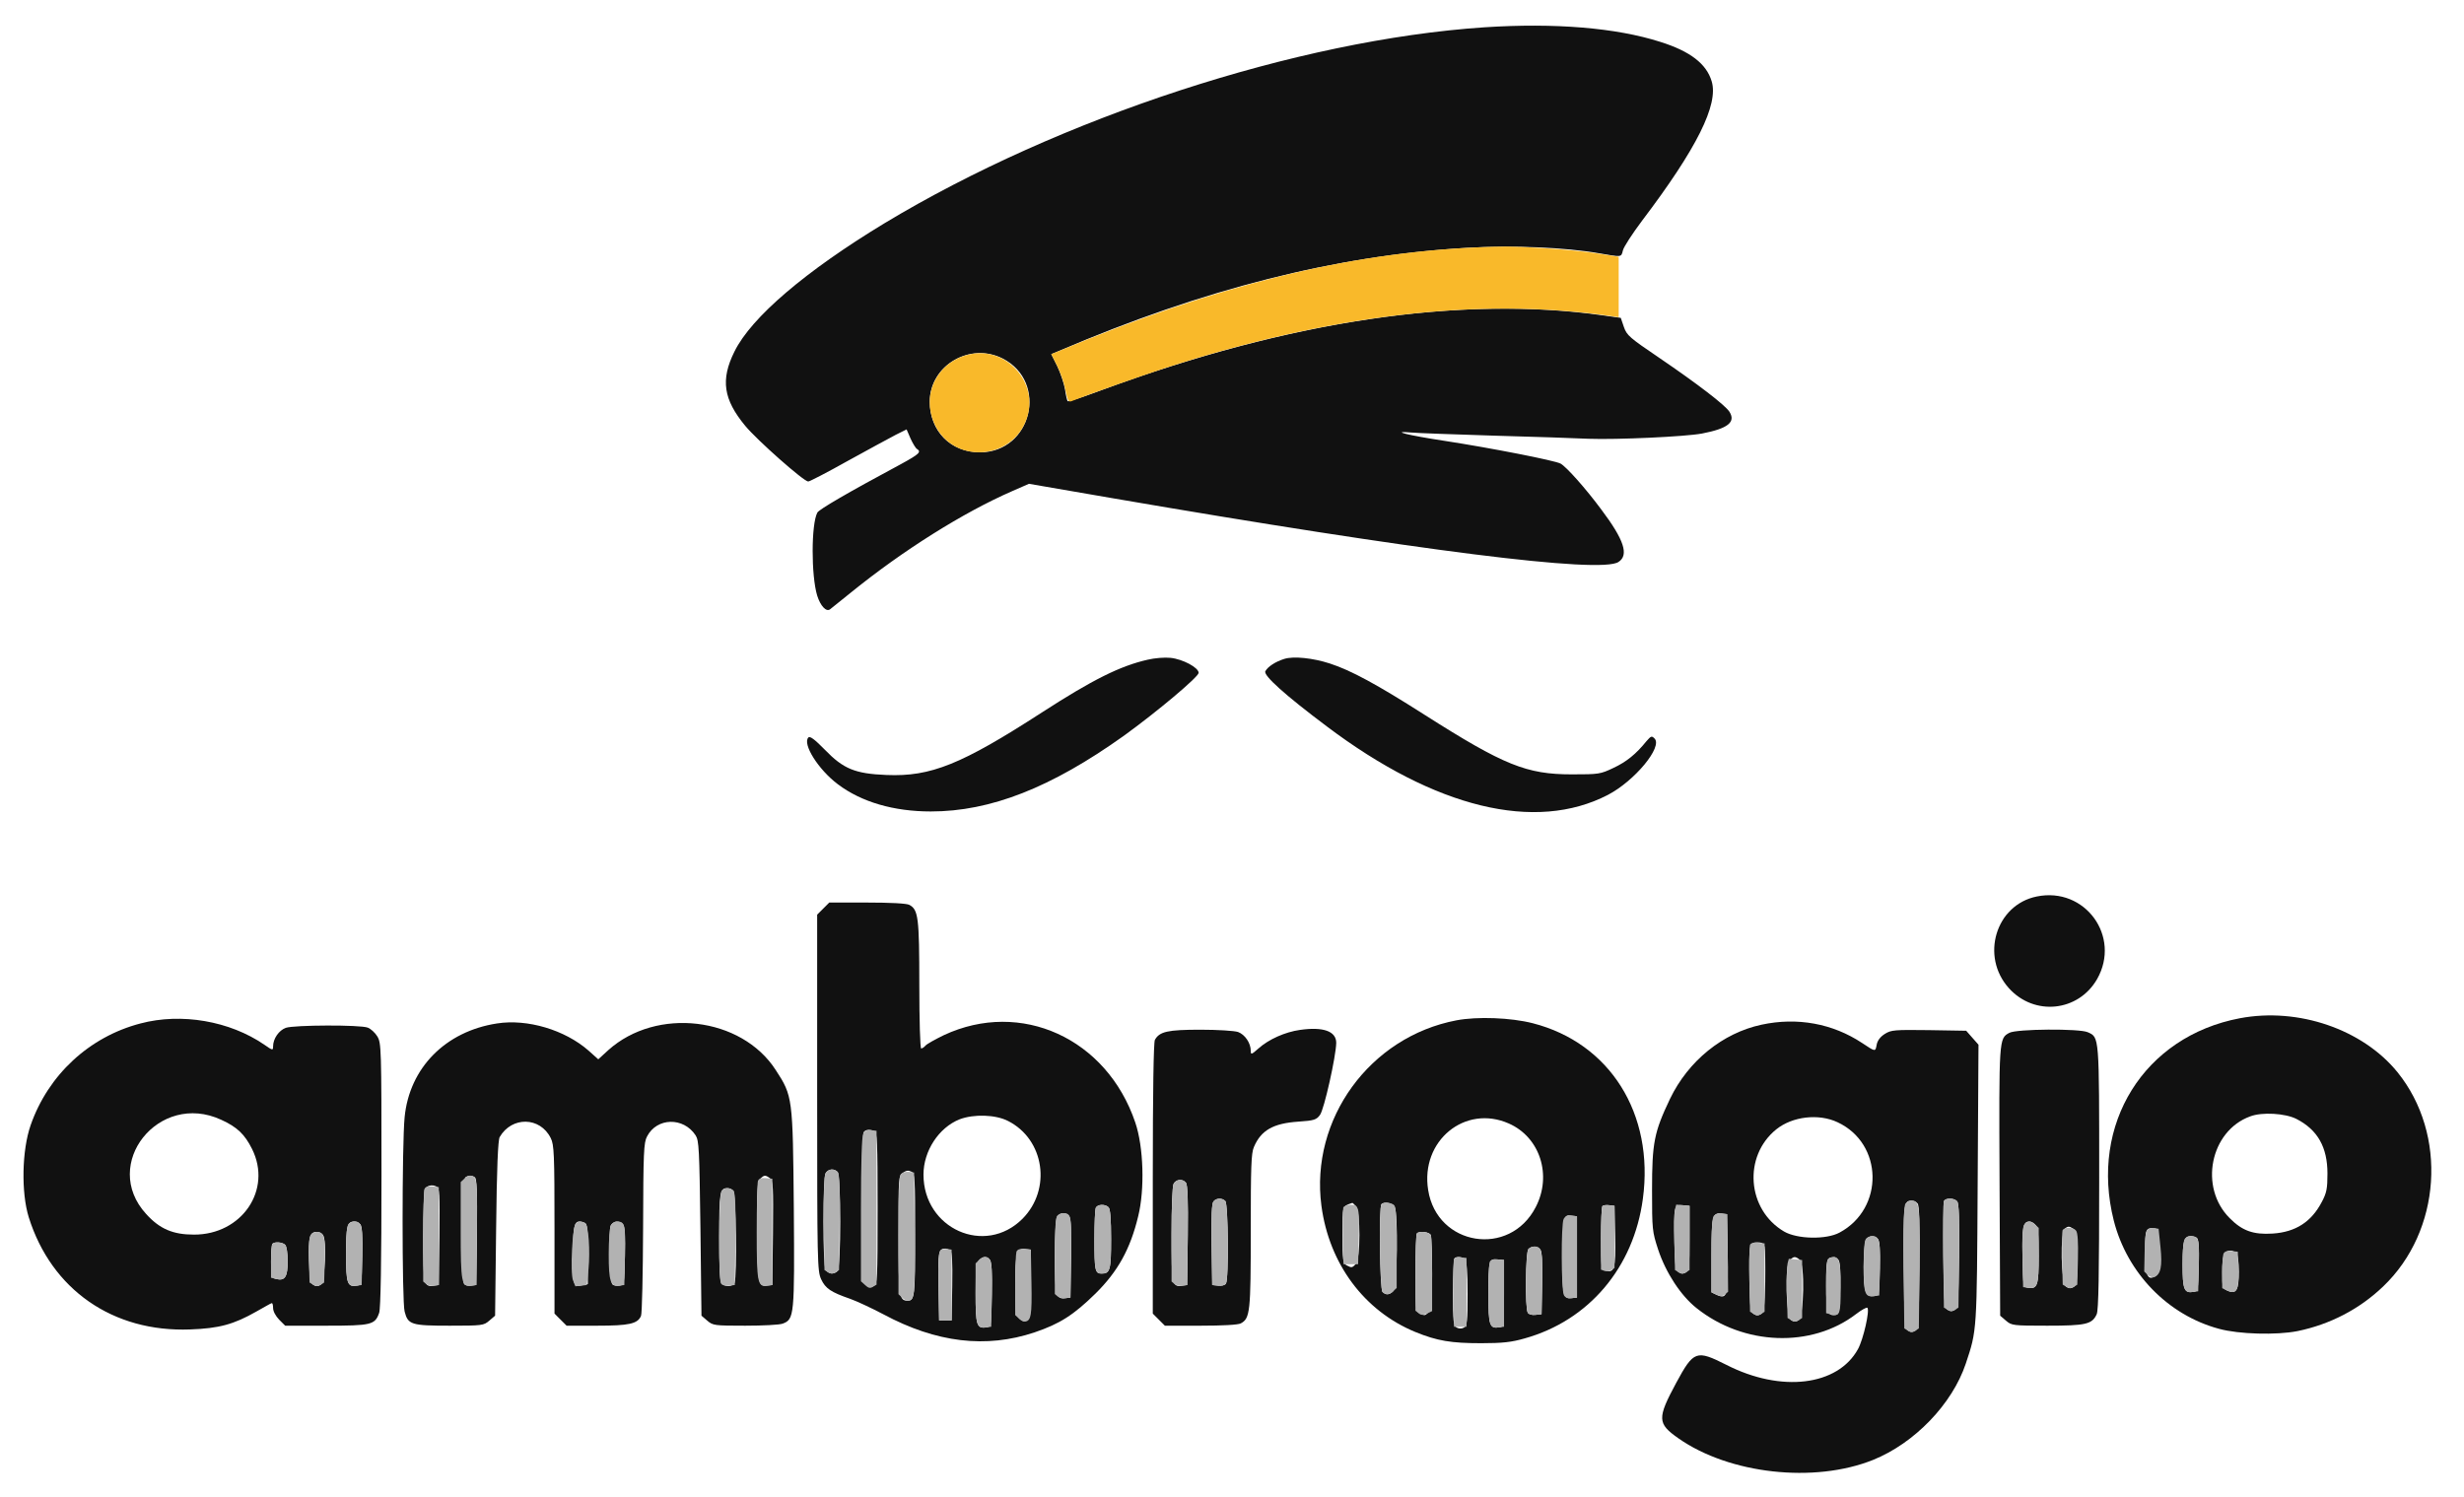
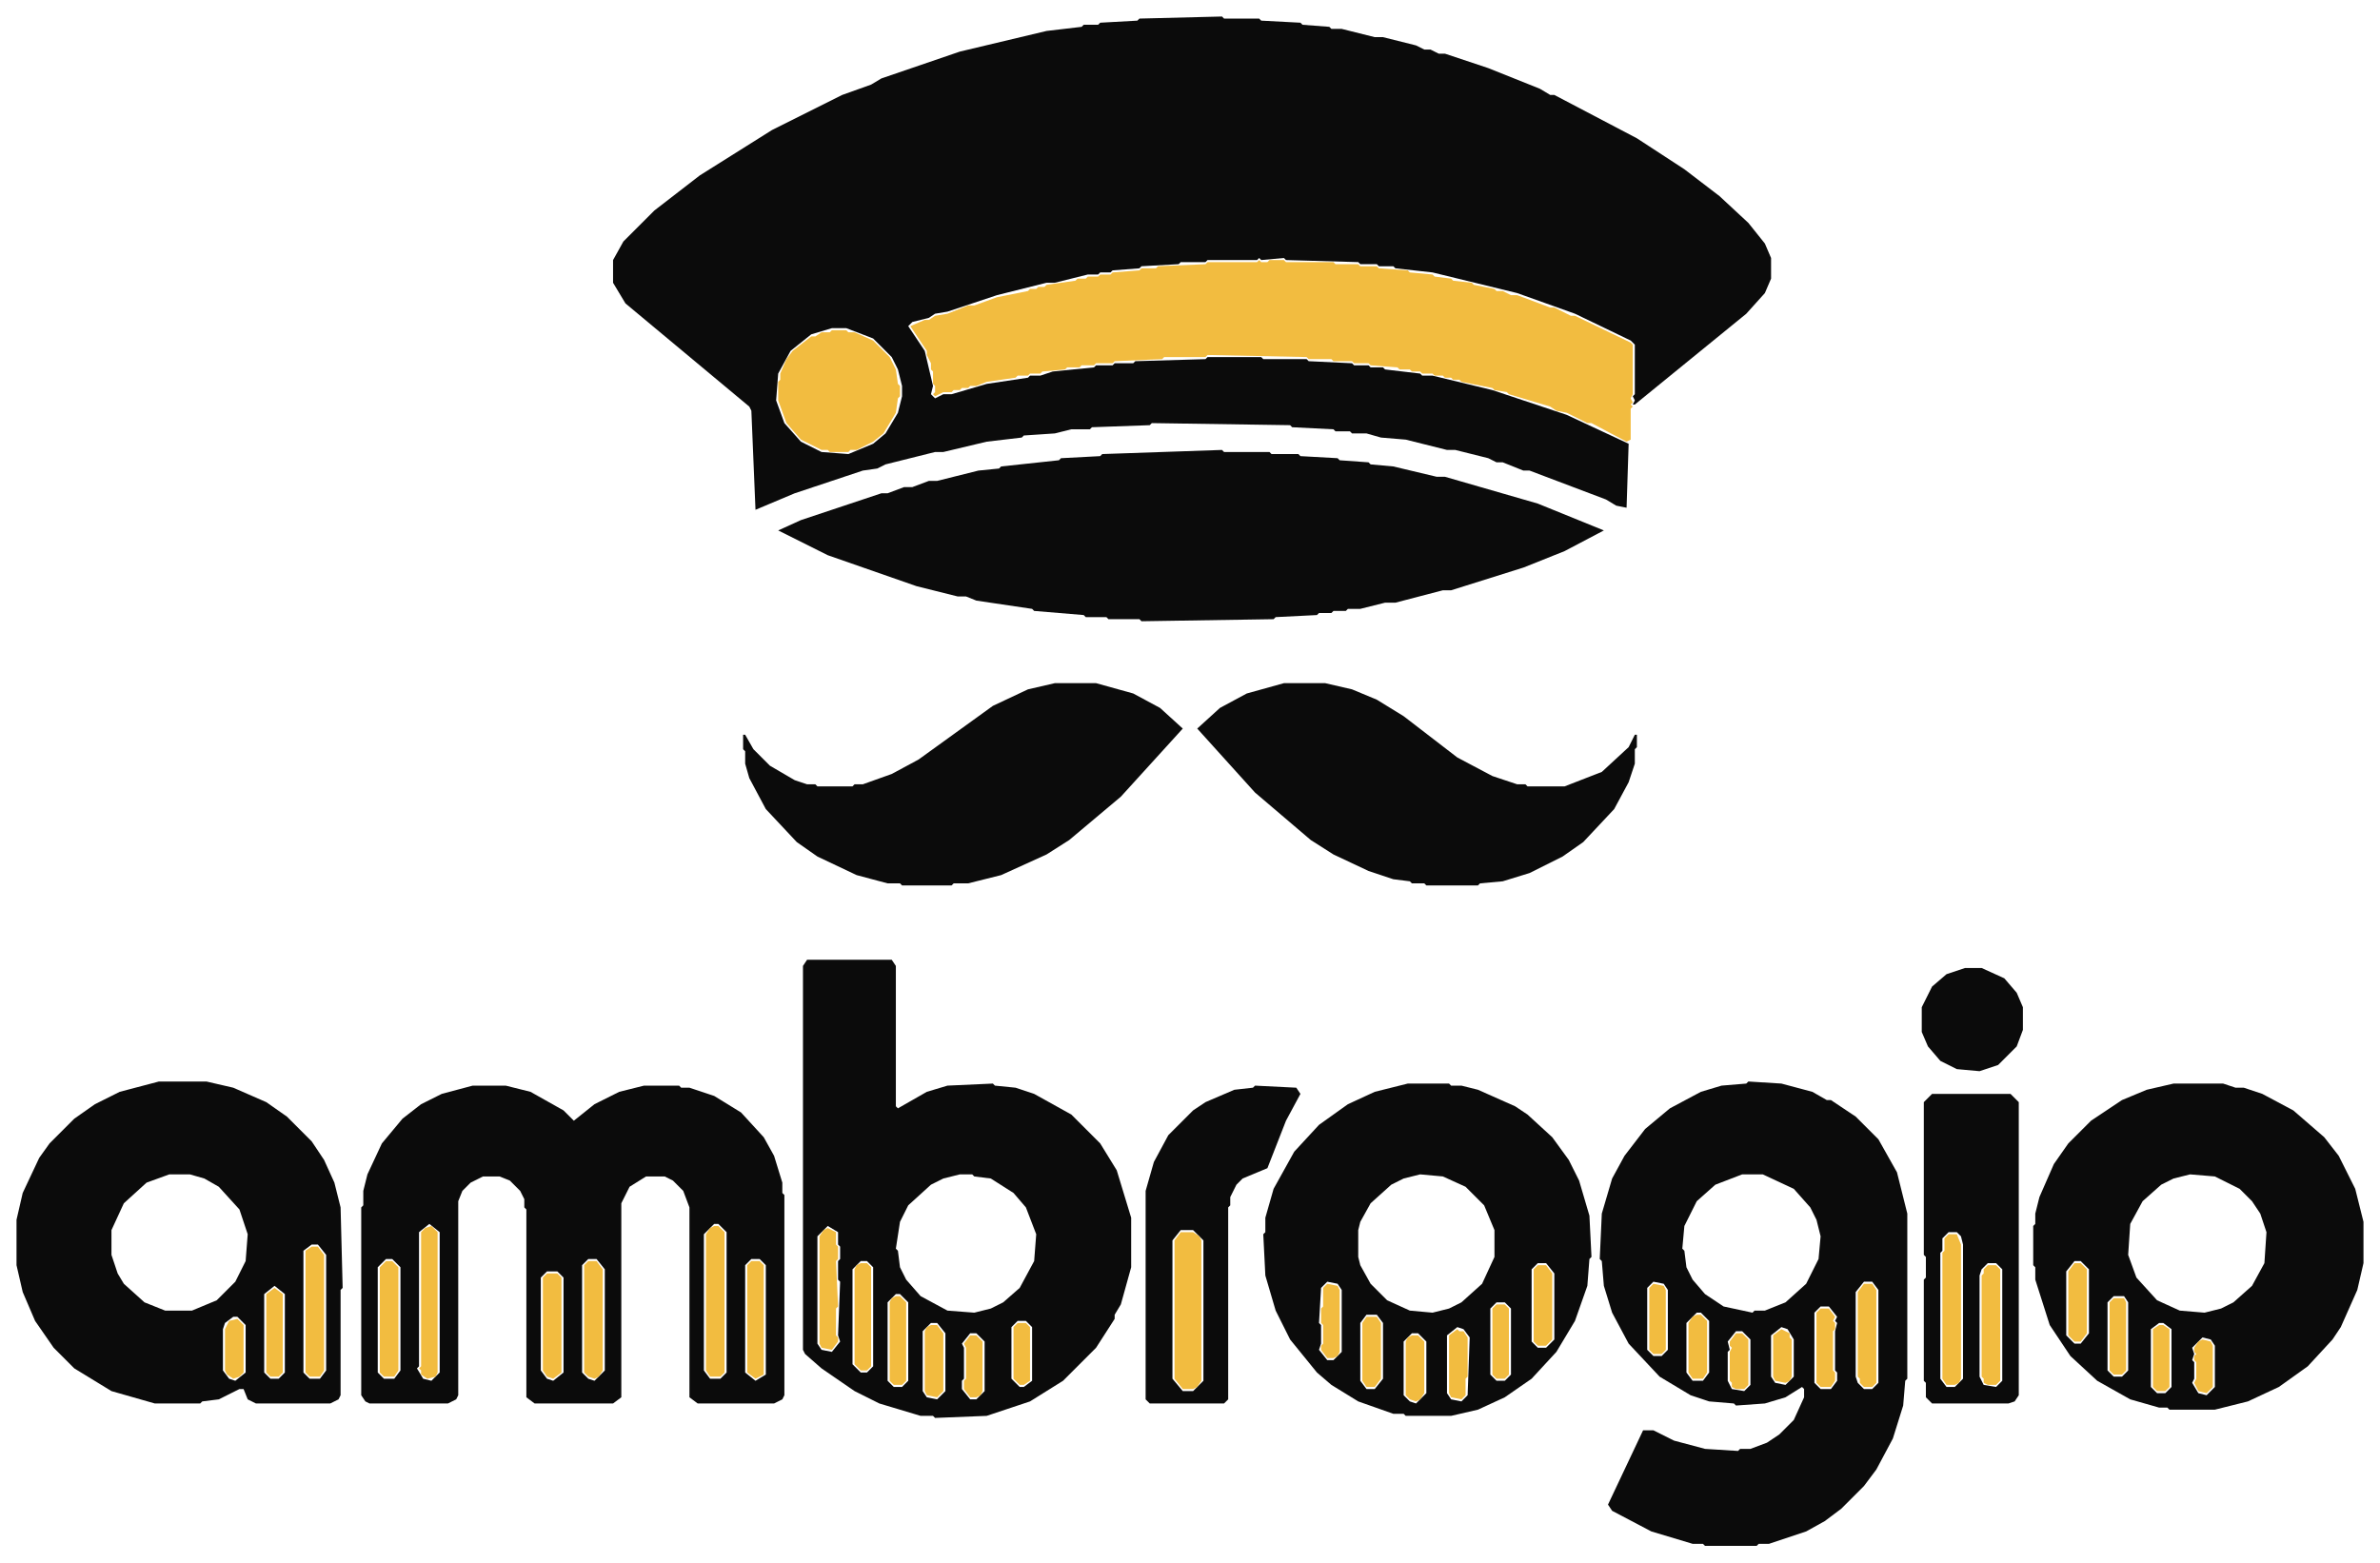
- <svg xmlns="http://www.w3.org/2000/svg" viewBox="36 232 1182 718" width="1182" height="718">
-   <g transform="translate(0,1254) scale(0.1,-0.1)" fill="#111111" stroke="none">
-     <path d="M7480 10089 c-895 -60 -2038 -434 -2877 -940 -378 -229 -639 -451 -720 -616 -67 -135 -53 -229 52 -356 58 -70 281 -267 302 -267 7 0 92 44 190 99 98 54 201 110 230 125 l52 26 19 -44 c11 -24 25 -47 31 -50 22 -14 10 -25 -76 -72 -259 -139 -394 -218 -402 -233 -30 -55 -30 -302 -1 -398 16 -51 44 -80 62 -66 7 6 53 43 102 82 247 200 536 382 772 485 l80 35 400 -69 c1465 -252 2343 -363 2428 -306 51 33 27 106 -82 251 -74 100 -168 206 -196 221 -28 15 -335 75 -556 109 -178 27 -265 49 -160 40 30 -3 208 -9 395 -15 187 -5 392 -12 455 -15 138 -5 462 10 544 25 125 24 164 55 132 105 -21 32 -151 132 -336 258 -143 97 -156 108 -170 148 l-15 44 -85 12 c-683 97 -1504 -26 -2404 -358 -88 -33 -161 -57 -164 -54 -3 2 -9 28 -13 57 -5 29 -22 79 -37 111 l-29 58 36 15 c697 299 1329 458 1958 495 219 13 475 2 633 -26 110 -19 107 -20 115 13 3 16 45 80 92 143 263 347 368 558 334 669 -25 84 -103 144 -246 189 -213 68 -506 92 -845 70z m-2310 -1589 c221 -113 139 -450 -109 -450 -141 0 -241 102 -241 244 1 173 193 286 350 206z" />
-     <path d="M5865 7055 c-132 -30 -264 -96 -507 -253 -385 -249 -533 -309 -745 -300 -151 6 -207 29 -296 121 -47 48 -71 67 -79 59 -30 -30 47 -154 142 -225 113 -85 268 -130 445 -130 287 0 577 114 926 363 159 115 358 282 359 302 0 25 -76 66 -135 72 -28 3 -77 -1 -110 -9z" />
-     <path d="M6521 7059 c-42 -13 -79 -37 -91 -59 -11 -20 95 -115 295 -265 520 -392 1001 -509 1349 -328 128 67 263 230 223 270 -14 14 -17 12 -39 -13 -50 -62 -96 -99 -158 -128 -63 -30 -70 -31 -200 -31 -217 0 -326 44 -705 285 -229 146 -354 214 -456 247 -80 26 -173 36 -218 22z" />
-     <path d="M10130 5919 c-196 -40 -271 -287 -133 -440 122 -135 333 -113 423 44 116 204 -58 444 -290 396z" />
-     <path d="M4309 5861 l-29 -29 0 -854 c0 -816 1 -855 19 -895 21 -45 47 -62 139 -94 31 -11 102 -44 159 -74 255 -137 493 -165 726 -87 121 41 187 83 293 187 106 105 166 212 204 370 32 129 26 333 -14 450 -137 404 -549 591 -918 419 -43 -21 -83 -43 -89 -51 -6 -7 -15 -13 -20 -13 -5 0 -9 137 -9 305 0 325 -5 361 -48 384 -13 7 -91 11 -202 11 l-182 0 -29 -29z m887 -1019 c175 -89 209 -328 69 -469 -180 -180 -475 -48 -475 212 0 113 73 225 173 265 68 26 173 23 233 -8z m-642 -48 c14 -5 16 -47 16 -370 0 -352 -1 -364 -20 -374 -15 -8 -23 -7 -38 8 -16 16 -18 43 -17 367 0 193 4 356 8 363 9 13 27 15 51 6z m-176 -196 c17 -17 17 -459 0 -476 -18 -18 -46 -14 -58 7 -6 12 -10 104 -10 231 0 127 4 219 10 231 12 21 40 25 58 7z m372 -301 c0 -296 -2 -317 -36 -317 -41 0 -44 20 -44 315 0 279 0 284 22 299 15 11 26 12 40 5 17 -9 18 -28 18 -302z m928 131 c8 -8 12 -57 12 -153 0 -149 -5 -165 -46 -165 -31 0 -34 15 -34 165 0 73 3 140 6 149 7 19 45 21 62 4z m-189 -42 c8 -9 11 -72 9 -202 l-3 -189 -24 -3 c-45 -7 -51 17 -51 201 0 97 4 177 10 188 12 22 43 25 59 5z m-571 -164 c9 -7 12 -48 10 -173 l-3 -164 -30 0 -30 0 -3 164 c-3 165 0 181 33 181 6 0 16 -4 23 -8z m387 -161 c0 -143 -2 -165 -17 -174 -13 -9 -22 -7 -37 7 -19 18 -21 30 -21 158 0 155 7 181 48 176 l27 -3 0 -164z m-196 115 c8 -9 11 -63 9 -167 -3 -152 -3 -154 -26 -157 -47 -7 -52 10 -52 164 0 116 3 145 16 158 19 20 38 20 53 2z" />
-     <path d="M11105 5335 c-460 -87 -722 -508 -605 -971 64 -251 259 -453 505 -519 94 -26 275 -31 376 -11 156 32 297 105 411 214 279 266 310 730 69 1028 -167 206 -476 312 -756 259z m271 -483 c102 -52 149 -136 149 -262 0 -72 -4 -93 -27 -136 -50 -96 -126 -145 -236 -152 -92 -6 -146 13 -206 74 -148 147 -94 418 98 488 57 22 169 15 222 -12z m-661 -636 c0 -91 -3 -111 -17 -119 -36 -23 -48 7 -48 118 0 108 3 116 45 112 19 -2 20 -9 20 -111z m183 66 c9 -7 12 -40 10 -133 -3 -121 -4 -124 -26 -127 -45 -7 -52 12 -52 132 0 114 7 136 40 136 8 0 21 -4 28 -8z m190 -74 c7 -7 12 -42 12 -89 0 -89 -13 -110 -55 -91 -24 11 -25 16 -25 90 0 79 9 102 40 102 9 0 21 -5 28 -12z" />
-     <path d="M7347 5325 c-416 -79 -703 -474 -648 -890 37 -278 205 -504 450 -605 105 -43 173 -54 316 -54 103 0 147 5 209 23 308 86 523 340 567 670 55 408 -158 747 -528 842 -105 27 -266 33 -366 14z m251 -495 c150 -66 208 -249 129 -401 -125 -243 -474 -187 -516 82 -38 236 177 412 387 319z m-734 -396 c23 -23 23 -255 0 -278 -18 -19 -20 -19 -45 -6 -17 10 -19 22 -19 146 0 143 -2 136 47 153 1 1 9 -6 17 -15z m186 -3 c18 -34 13 -386 -6 -405 -19 -19 -36 -20 -52 -4 -13 13 -18 409 -5 421 13 14 53 6 63 -12z m1058 -142 c3 -157 -3 -178 -48 -164 -19 6 -20 14 -20 154 0 81 3 151 7 155 4 4 19 6 33 4 l25 -3 3 -146z m-183 -99 l0 -195 -27 -3 c-40 -5 -45 18 -42 208 4 190 5 192 41 188 l28 -3 0 -195z m-701 104 c3 -9 6 -91 6 -184 0 -140 -3 -171 -16 -184 -18 -19 -20 -19 -45 -6 -18 10 -19 23 -19 194 0 100 3 186 7 189 13 13 61 7 67 -9z m525 -68 c8 -9 11 -61 9 -162 l-3 -149 -29 -3 c-16 -2 -32 2 -37 10 -14 21 -11 292 3 306 16 16 43 15 57 -2z m-361 -48 c8 -8 12 -59 12 -165 0 -133 -2 -153 -17 -162 -11 -6 -24 -6 -35 0 -16 9 -18 27 -18 168 0 87 3 161 7 164 10 11 38 8 51 -5z m187 -163 c0 -159 0 -160 -23 -163 -47 -7 -52 10 -52 158 0 164 2 172 44 168 l31 -3 0 -160z" />
-     <path d="M1034 5310 c-246 -64 -443 -247 -527 -488 -42 -120 -46 -323 -9 -442 109 -347 403 -552 774 -538 139 5 209 24 318 86 36 20 68 39 73 40 4 2 7 -8 7 -23 0 -16 12 -38 29 -56 l29 -29 197 0 c217 0 234 4 254 62 7 21 11 238 11 662 0 613 -1 632 -20 664 -11 18 -32 37 -46 42 -35 14 -353 13 -393 -1 -33 -12 -61 -52 -61 -89 0 -20 -2 -20 -42 8 -166 114 -398 154 -594 102z m387 -462 c77 -35 113 -70 148 -140 98 -196 -49 -412 -279 -411 -100 0 -164 27 -229 99 -219 239 61 590 360 452z m668 -502 c8 -9 11 -59 9 -152 -3 -137 -3 -139 -26 -142 -46 -7 -52 10 -52 152 0 135 5 156 41 156 9 0 22 -6 28 -14z m-180 -50 c20 -24 10 -226 -11 -240 -13 -8 -23 -8 -35 0 -15 9 -18 29 -21 119 -3 111 4 135 38 135 10 0 23 -6 29 -14z m-181 -48 c7 -7 12 -40 12 -79 0 -75 -13 -95 -55 -85 -24 6 -25 9 -25 85 0 43 3 81 7 84 11 11 48 8 61 -5z" />
-     <path d="M2744 5310 c-247 -38 -420 -213 -443 -450 -13 -129 -13 -885 0 -932 16 -63 32 -68 216 -68 157 0 163 1 190 24 l28 24 5 419 c3 290 9 424 17 438 58 100 194 98 245 -5 16 -32 18 -74 18 -438 l0 -404 29 -29 29 -29 147 0 c153 0 194 9 210 47 5 10 9 200 10 423 1 361 3 409 19 438 47 91 175 94 233 5 16 -25 18 -64 23 -446 l5 -419 28 -24 c27 -23 34 -24 182 -24 84 0 165 4 180 10 55 21 57 37 53 554 -5 532 -5 537 -87 663 -165 255 -571 303 -803 95 l-48 -44 -47 42 c-113 99 -293 153 -439 130z m-106 -738 c9 -7 12 -66 10 -263 l-3 -254 -24 -3 c-13 -2 -28 1 -34 7 -15 15 -10 503 6 513 15 10 29 10 45 0z m1415 -4 c16 -12 17 -37 15 -263 l-3 -250 -27 -3 c-41 -5 -45 16 -46 270 -1 193 1 229 14 242 19 19 25 20 47 4z m-1585 -281 l-3 -232 -23 -3 c-50 -7 -52 4 -52 237 0 119 4 221 8 227 11 17 35 22 55 12 16 -8 17 -28 15 -241z m1410 221 c13 -13 18 -411 6 -442 -7 -19 -45 -21 -62 -4 -9 9 -12 72 -12 223 0 216 3 235 40 235 9 0 21 -5 28 -12z m-714 -154 c14 -5 16 -28 16 -150 l0 -144 -26 -6 c-44 -11 -49 5 -47 153 3 149 9 165 57 147z m185 -8 c8 -9 11 -59 9 -152 -3 -138 -3 -139 -27 -142 -13 -2 -28 1 -33 6 -14 14 -20 259 -8 283 12 22 43 25 59 5z" />
-     <path d="M8810 5304 c-186 -40 -351 -173 -439 -356 -76 -160 -86 -209 -86 -438 0 -189 1 -198 29 -284 37 -112 109 -222 185 -282 226 -180 551 -192 765 -28 26 20 50 33 54 30 12 -13 -19 -150 -45 -198 -97 -177 -369 -210 -631 -76 -145 73 -157 69 -241 -86 -92 -171 -91 -195 10 -266 245 -172 652 -217 934 -104 199 80 380 268 445 462 54 162 53 150 57 864 l4 666 -30 34 -29 33 -179 3 c-164 2 -181 1 -211 -18 -21 -13 -35 -31 -39 -50 -7 -37 -5 -37 -70 6 -142 94 -312 125 -483 88z m365 -468 c219 -102 225 -413 10 -529 -64 -35 -204 -32 -267 5 -178 105 -197 361 -37 490 77 62 203 77 294 34z m574 -380 c8 -9 11 -87 9 -261 -3 -223 -5 -249 -20 -259 -13 -8 -23 -8 -35 0 -16 10 -18 36 -21 260 -1 137 0 254 3 261 6 17 50 17 64 -1z m-190 -10 c8 -9 11 -99 9 -306 -3 -266 -5 -294 -20 -304 -13 -8 -23 -8 -35 0 -16 10 -18 38 -21 304 -2 302 0 320 38 320 10 0 23 -6 29 -14z m-1094 -165 c0 -136 -2 -155 -17 -165 -13 -8 -23 -8 -35 0 -15 10 -18 30 -21 145 -4 170 -1 181 41 177 l32 -3 0 -154z m183 -72 c3 -206 -2 -224 -53 -201 l-25 12 0 178 c0 191 4 205 50 200 l25 -3 3 -186z m721 67 c8 -9 11 -56 9 -142 -3 -128 -3 -129 -27 -132 -42 -6 -51 20 -51 141 0 59 5 117 10 128 12 22 43 25 59 5z m-544 -38 c3 -13 4 -88 3 -167 -3 -124 -5 -145 -20 -155 -13 -8 -23 -8 -35 0 -16 10 -18 31 -21 155 -3 177 -1 189 38 189 22 0 31 -5 35 -22z m168 -61 c26 -18 21 -274 -5 -291 -13 -8 -23 -8 -35 0 -26 16 -32 264 -8 288 20 19 26 20 48 3z m186 -1 c8 -9 11 -55 9 -137 -3 -110 -5 -124 -21 -127 -40 -8 -47 14 -47 143 0 123 2 132 36 134 6 1 17 -5 23 -13z" />
-     <path d="M6596 5279 c-71 -10 -150 -45 -199 -89 -34 -30 -37 -31 -37 -11 0 37 -28 78 -61 90 -18 6 -98 11 -181 11 -157 0 -196 -9 -218 -49 -6 -13 -10 -242 -10 -666 l0 -647 29 -29 29 -29 172 0 c104 0 179 4 192 11 45 24 48 55 48 444 0 306 2 372 15 402 34 80 92 114 214 122 75 5 86 9 103 32 20 26 77 282 78 346 0 56 -63 78 -174 62z m-547 -733 c8 -9 11 -85 9 -252 l-3 -239 -23 -3 c-50 -7 -52 3 -52 245 0 135 4 232 10 244 12 22 43 25 59 5z m189 -88 c14 -14 17 -375 3 -396 -5 -8 -21 -12 -37 -10 l-29 3 -3 194 c-2 134 1 198 9 207 14 17 41 18 57 2z" />
-     <path d="M9999 5265 c-50 -27 -50 -26 -47 -713 l3 -644 28 -24 c27 -23 33 -24 198 -24 186 0 215 7 237 55 9 19 12 189 12 656 0 684 1 672 -55 697 -39 18 -342 16 -376 -3z m125 -921 c13 -12 16 -41 16 -148 0 -144 -6 -161 -52 -154 -23 3 -23 5 -26 147 -3 144 3 171 34 171 7 0 20 -7 28 -16z m201 -159 c0 -111 -2 -129 -17 -139 -13 -8 -23 -8 -35 0 -27 17 -32 263 -6 281 13 11 21 10 37 -1 19 -12 21 -23 21 -141z" />
-   </g>
-   <g transform="translate(0,1254) scale(0.1,-0.1)" fill="#F9B92A" stroke="none">
-     <path d="M7440 9033 c-617 -27 -1255 -185 -2002 -498 l-35 -14 28 -56 c16 -31 34 -83 40 -116 10 -49 15 -59 28 -54 77 31 333 121 446 158 789 257 1514 342 2140 251 l40 -6 0 145 0 145 -101 16 c-55 9 -174 21 -265 26 -160 9 -183 9 -319 3z" />
-     <path d="M5007 8519 c-153 -37 -229 -193 -163 -335 89 -191 371 -174 441 27 61 173 -99 351 -278 308z" />
-   </g>
-   <g transform="translate(0,1254) scale(0.1,-0.1)" fill="#B2B2B2" stroke="none">
-     <path d="M4501 4781 c-7 -13 -11 -139 -11 -364 l0 -344 21 -19 c15 -14 24 -16 37 -7 l17 10 0 369 0 369 -27 3 c-18 2 -30 -3 -37 -17z" />
-     <path d="M4320 4590 c-7 -12 -9 -100 -8 -241 l3 -222 18 -11 c12 -8 22 -8 35 0 l17 11 3 228 c2 159 -1 232 -9 241 -17 20 -47 17 -59 -6z" />
-     <path d="M4682 4588 c-9 -9 -12 -83 -12 -294 l0 -283 16 -15 c8 -9 21 -16 28 -16 34 0 36 25 34 321 l-3 294 -25 3 c-14 2 -31 -3 -38 -10z" />
-     <path d="M2586 4564 l-16 -15 0 -233 c0 -251 4 -271 51 -264 l24 3 3 254 c2 259 1 270 -35 271 -6 0 -19 -7 -27 -16z" />
-     <path d="M3996 4555 c-3 -9 -6 -119 -6 -244 0 -246 4 -266 51 -259 l24 3 0 255 0 255 -31 3 c-22 2 -33 -2 -38 -13z" />
-     <path d="M5990 4541 c-6 -12 -10 -109 -10 -244 l0 -225 14 -12 c8 -6 25 -10 38 -8 l23 3 3 239 c2 167 -1 243 -9 252 -16 20 -47 17 -59 -5z" />
-     <path d="M2396 4515 c-3 -9 -6 -112 -6 -230 l0 -213 14 -12 c8 -6 25 -10 38 -8 l23 3 0 235 0 235 -31 3 c-22 2 -33 -2 -38 -13z" />
-     <path d="M3822 4508 c-14 -14 -17 -424 -3 -446 5 -8 21 -12 37 -10 l29 3 3 219 c2 153 -1 223 -9 232 -14 17 -41 18 -57 2z" />
-     <path d="M6181 4456 c-8 -9 -11 -73 -9 -207 l3 -194 29 -3 c16 -2 32 2 37 10 14 21 11 382 -3 396 -16 16 -43 15 -57 -2z" />
-     <path d="M9685 4457 c-3 -7 -4 -124 -3 -261 l3 -249 18 -11 c12 -8 22 -8 35 0 l17 11 3 248 c2 174 -1 252 -9 261 -14 18 -58 18 -64 1z" />
-     <path d="M9501 4446 c-8 -9 -11 -99 -9 -306 l3 -293 18 -11 c12 -8 22 -8 35 0 l17 11 3 293 c2 302 0 320 -38 320 -10 0 -23 -6 -29 -14z" />
-     <path d="M6987 4443 c-13 -12 -8 -408 5 -421 16 -16 33 -15 52 4 l16 15 0 193 c0 136 -3 195 -12 204 -13 13 -50 16 -61 5z" />
-     <path d="M5616 4424 c-3 -9 -6 -76 -6 -149 0 -150 3 -165 34 -165 41 0 46 16 46 165 0 96 -4 145 -12 153 -17 17 -55 15 -62 -4z" />
-     <path d="M6804 4427 c-2 -7 -3 -71 -2 -143 l3 -129 35 0 35 0 3 120 c4 152 1 165 -39 165 -16 0 -32 -6 -35 -13z" />
-     <path d="M8047 4434 c-4 -4 -7 -74 -7 -156 l0 -149 16 -6 c9 -3 24 -2 33 4 l16 10 0 149 0 149 -25 3 c-14 2 -29 0 -33 -4z" />
-     <path d="M8395 4418 c-3 -13 -4 -83 -3 -157 l3 -134 18 -11 c12 -8 22 -8 35 0 l17 11 0 154 0 154 -32 3 -32 3 -6 -23z" />
-     <path d="M5432 4388 c-8 -8 -12 -66 -12 -194 l0 -182 14 -12 c8 -6 25 -10 38 -8 l23 3 3 194 c3 201 1 210 -38 211 -9 0 -21 -5 -28 -12z" />
-     <path d="M8582 4388 c-9 -9 -12 -62 -12 -190 l0 -178 25 -12 c19 -8 28 -8 40 2 l15 13 -2 186 -3 186 -25 3 c-14 2 -31 -3 -38 -10z" />
-     <path d="M7861 4372 c-13 -24 -12 -340 1 -365 6 -12 18 -17 36 -15 l27 3 0 195 0 195 -27 3 c-18 2 -30 -3 -37 -16z" />
-     <path d="M2032 4348 c-8 -8 -12 -55 -12 -144 0 -142 6 -159 52 -152 l23 3 3 139 c3 142 -3 166 -37 166 -9 0 -22 -5 -29 -12z" />
-     <path d="M3123 4352 c-17 -11 -29 -238 -14 -275 l11 -28 28 3 27 3 8 75 c9 90 0 212 -16 222 -15 10 -29 10 -44 0z" />
-     <path d="M3290 4341 c-5 -11 -10 -73 -10 -138 0 -131 9 -157 51 -151 l24 3 3 144 c3 150 0 160 -40 161 -10 0 -22 -9 -28 -19z" />
-     <path d="M10071 4346 c-8 -9 -11 -60 -9 -157 l3 -144 23 -3 c46 -7 52 10 52 154 l0 133 -16 15 c-19 20 -38 20 -53 2z" />
-     <path d="M10254 4317 c-2 -7 -3 -69 -2 -136 l3 -124 18 -11 c12 -8 22 -8 35 0 l17 11 3 123 c2 81 -1 127 -9 136 -14 18 -58 18 -65 1z" />
-     <path d="M10663 4322 c-9 -5 -14 -41 -15 -105 l-2 -97 16 -16 c9 -9 24 -14 32 -11 31 12 40 52 30 144 l-9 88 -20 3 c-11 1 -26 -2 -32 -6z" />
-     <path d="M1851 4296 c-8 -9 -11 -51 -9 -121 l3 -108 18 -11 c12 -8 22 -8 35 0 l17 11 3 108 c3 111 -4 135 -38 135 -10 0 -23 -6 -29 -14z" />
-     <path d="M7157 4303 c-4 -3 -7 -88 -7 -188 l0 -183 15 -12 c12 -10 21 -10 40 -2 l25 12 0 174 c0 96 -3 181 -6 190 -6 16 -54 22 -67 9z" />
-     <path d="M9312 4278 c-8 -8 -12 -52 -12 -134 0 -131 6 -149 52 -142 l23 3 3 129 c3 132 -3 156 -37 156 -9 0 -22 -5 -29 -12z" />
-     <path d="M10842 4278 c-8 -8 -12 -50 -12 -124 0 -120 7 -139 52 -132 l23 3 3 124 c3 128 -1 140 -38 141 -9 0 -21 -5 -28 -12z" />
-     <path d="M1667 4253 c-4 -3 -7 -41 -7 -84 l0 -79 25 -6 c42 -10 55 10 55 85 0 39 -5 72 -12 79 -13 13 -50 16 -61 5z" />
-     <path d="M8755 4248 c-3 -8 -4 -83 -3 -167 l3 -154 18 -11 c12 -8 22 -8 35 0 l17 11 0 164 0 164 -33 3 c-20 2 -34 -2 -37 -10z" />
-     <path d="M7692 4228 c-14 -14 -17 -285 -3 -306 5 -8 21 -12 37 -10 l29 3 3 149 c3 153 -2 176 -37 176 -9 0 -22 -5 -29 -12z" />
-     <path d="M4872 4222 c-9 -6 -12 -48 -10 -173 l3 -164 30 0 30 0 0 170 0 170 -20 3 c-11 1 -26 -2 -33 -6z" />
-     <path d="M5236 4215 c-3 -9 -6 -81 -6 -160 l0 -144 16 -15 c8 -9 21 -16 28 -16 32 0 37 27 34 186 l-3 159 -31 3 c-22 2 -33 -2 -38 -13z" />
-     <path d="M11026 4205 c-3 -9 -6 -50 -6 -91 l0 -74 25 -12 c44 -20 56 2 53 101 l-3 86 -31 3 c-22 2 -33 -2 -38 -13z" />
-     <path d="M5056 4174 l-16 -15 0 -143 c0 -154 5 -171 52 -164 l23 3 3 154 c3 154 -2 181 -34 181 -7 0 -20 -7 -28 -16z" />
-     <path d="M7335 4178 c-3 -8 -4 -83 -3 -168 l3 -155 30 0 30 0 0 165 0 165 -28 3 c-16 2 -29 -2 -32 -10z" />
-     <path d="M9133 4183 c-10 -3 -13 -40 -13 -134 l0 -129 24 -6 c42 -10 46 0 46 130 0 138 -9 159 -57 139z" />
-     <path d="M7506 4165 c-3 -9 -6 -79 -6 -155 0 -148 5 -165 52 -158 l23 3 0 160 0 160 -31 3 c-22 2 -33 -2 -38 -13z" />
-     <path d="M8935 4158 c-3 -13 -4 -77 -3 -142 l3 -119 18 -11 c12 -8 22 -8 35 0 l17 11 0 139 0 139 -32 3 -32 3 -6 -23z" />
-   </g>
+ <svg xmlns="http://www.w3.org/2000/svg" viewBox="50 246 1153 757" width="1153" height="757" role="img" aria-label="Ambrogio">
+   <path fill="#0B0B0B" fill-rule="evenodd" d="M1117 894 L1121 895 L1123 898 L1123 918 L1119 922 L1115 921 L1112 916 L1113 914 L1113 906 L1112 905 L1113 902 L1112 899 Z M734 892 L737 892 L741 896 L741 921 L736 926 L733 925 L730 922 L730 896 Z M520 892 L523 892 L527 896 L527 920 L523 924 L520 924 L516 919 L516 915 L517 914 L517 899 L516 897 Z M891 891 L894 891 L898 895 L898 917 L895 920 L889 919 L887 915 L887 901 L888 900 L887 896 Z M913 889 L916 890 L919 895 L919 913 L915 917 L910 916 L908 913 L908 893 Z M756 889 L759 890 L762 894 L761 922 L758 925 L753 924 L751 921 L751 893 Z M1096 887 L1098 887 L1102 890 L1102 918 L1099 921 L1095 921 L1092 918 L1092 890 Z M501 887 L504 887 L508 892 L508 920 L504 924 L499 923 L497 920 L497 891 Z M543 886 L547 886 L550 889 L550 915 L546 918 L544 918 L540 914 L540 889 Z M163 884 L165 884 L169 888 L169 911 L164 915 L161 914 L158 910 L158 890 L159 887 Z M712 883 L717 883 L720 887 L720 914 L716 919 L712 919 L709 915 L709 887 Z M872 882 L874 882 L878 886 L878 911 L875 915 L870 915 L867 911 L867 887 Z M932 879 L936 879 L940 884 L939 886 L940 887 L939 891 L939 910 L940 911 L940 915 L937 919 L932 919 L929 916 L929 882 Z M775 877 L779 877 L782 880 L782 912 L779 915 L775 915 L772 912 L772 880 Z M1074 874 L1079 874 L1081 877 L1081 910 L1078 913 L1074 913 L1071 910 L1071 877 Z M484 873 L486 873 L490 877 L490 915 L487 918 L483 918 L480 915 L480 877 Z M183 869 L188 873 L188 911 L185 914 L181 914 L178 911 L178 873 Z M953 867 L957 867 L960 871 L960 916 L957 919 L953 919 L950 916 L949 913 L949 872 Z M851 867 L856 868 L858 871 L858 900 L855 903 L851 903 L848 900 L848 870 Z M693 867 L698 868 L700 871 L700 901 L696 905 L693 905 L689 900 L690 897 L690 888 L689 887 L690 870 Z M315 862 L320 862 L323 865 L323 911 L318 915 L315 914 L312 910 L312 865 Z M1013 858 L1017 858 L1020 861 L1020 915 L1017 918 L1011 917 L1009 913 L1009 864 L1010 861 Z M795 858 L799 858 L803 863 L803 895 L799 899 L795 899 L792 896 L792 861 Z M1055 857 L1058 857 L1062 861 L1062 892 L1058 897 L1055 897 L1051 893 L1051 862 Z M467 857 L470 857 L473 860 L473 908 L470 911 L467 911 L463 907 L463 861 Z M414 856 L418 856 L421 859 L421 912 L416 915 L411 911 L411 859 Z M335 856 L339 856 L343 861 L343 910 L338 915 L335 914 L332 911 L332 859 Z M237 856 L240 856 L244 860 L244 910 L241 914 L236 914 L233 911 L233 860 Z M201 849 L204 849 L208 854 L208 910 L205 914 L200 914 L197 911 L197 852 Z M994 843 L998 843 L1000 845 L1001 849 L1001 914 L997 918 L993 918 L990 914 L990 853 L991 852 L991 846 Z M622 842 L628 842 L633 847 L633 915 L628 920 L623 920 L618 914 L618 847 Z M451 840 L456 843 L456 849 L457 850 L457 856 L456 857 L456 866 L457 867 L456 893 L457 896 L453 901 L448 900 L446 897 L446 845 Z M396 839 L398 839 L402 843 L402 911 L399 914 L394 914 L391 910 L391 844 Z M258 839 L263 843 L263 911 L259 915 L255 914 L252 909 L253 908 L253 843 Z M1111 815 L1123 816 L1135 822 L1141 828 L1145 834 L1148 843 L1147 858 L1141 869 L1132 877 L1126 880 L1118 882 L1106 881 L1095 876 L1085 865 L1081 854 L1082 839 L1088 828 L1097 820 L1103 817 Z M894 815 L904 815 L919 822 L927 831 L930 837 L932 845 L931 856 L925 868 L915 877 L905 881 L900 881 L899 882 L885 879 L876 873 L870 866 L867 860 L866 852 L865 851 L866 840 L872 828 L881 820 Z M738 815 L749 816 L760 821 L769 830 L774 842 L774 855 L768 868 L758 877 L752 880 L744 882 L733 881 L722 876 L714 868 L709 859 L708 855 L708 842 L709 838 L714 829 L724 820 L730 817 Z M515 815 L521 815 L522 816 L530 817 L541 824 L547 831 L552 844 L551 857 L544 870 L536 877 L530 880 L522 882 L509 881 L496 874 L489 866 L486 860 L485 852 L484 851 L486 838 L490 830 L501 820 L507 817 Z M132 815 L142 815 L149 817 L156 821 L166 832 L170 844 L169 857 L164 867 L155 876 L143 881 L130 881 L120 877 L110 868 L107 863 L104 854 L104 842 L110 829 L121 819 Z M986 776 L982 780 L982 854 L983 855 L983 865 L982 866 L982 915 L983 916 L983 923 L986 926 L1023 926 L1026 925 L1028 922 L1028 780 L1024 776 Z M678 773 L658 772 L657 773 L648 774 L634 780 L628 784 L616 796 L609 809 L605 823 L605 924 L607 926 L643 926 L645 924 L645 831 L646 830 L646 826 L649 820 L652 817 L664 812 L673 789 L680 776 Z M235 800 L228 815 L226 823 L226 830 L225 831 L225 922 L227 925 L229 926 L267 926 L271 924 L272 922 L272 828 L274 823 L278 819 L284 816 L292 816 L297 818 L302 823 L304 827 L304 831 L305 832 L305 923 L309 926 L347 926 L351 923 L351 829 L355 821 L363 816 L372 816 L376 818 L381 823 L384 831 L384 923 L388 926 L425 926 L429 924 L430 922 L430 825 L429 824 L429 819 L425 806 L420 797 L409 785 L396 777 L384 773 L380 773 L379 772 L362 772 L350 775 L338 781 L328 789 L323 784 L307 775 L295 772 L279 772 L264 776 L254 781 L245 788 Z M1103 771 L1090 774 L1078 779 L1063 789 L1052 800 L1045 810 L1038 826 L1036 834 L1036 839 L1035 840 L1035 859 L1036 860 L1036 866 L1043 888 L1053 903 L1066 915 L1082 924 L1096 928 L1100 928 L1101 929 L1123 929 L1139 925 L1154 918 L1168 908 L1180 895 L1184 889 L1192 871 L1195 858 L1195 838 L1191 822 L1183 806 L1176 797 L1161 784 L1146 776 L1137 773 L1133 773 L1127 771 Z M732 771 L716 775 L703 781 L689 791 L677 804 L667 822 L663 836 L663 843 L662 844 L663 864 L668 881 L675 895 L688 911 L695 917 L708 925 L725 931 L730 931 L731 932 L753 932 L766 929 L779 923 L792 914 L804 901 L813 886 L819 869 L820 856 L821 855 L820 835 L815 818 L810 808 L802 797 L790 786 L784 782 L766 774 L758 772 L753 772 L752 771 Z M913 771 L897 770 L896 771 L884 772 L874 775 L859 783 L847 793 L837 806 L831 817 L826 834 L825 856 L826 857 L827 869 L831 882 L839 897 L854 913 L869 922 L878 925 L890 926 L891 927 L905 926 L915 923 L923 918 L924 919 L924 923 L919 934 L912 941 L906 945 L898 948 L893 948 L892 949 L876 948 L861 944 L851 939 L846 939 L829 975 L831 978 L850 988 L870 994 L875 994 L876 995 L901 995 L902 994 L907 994 L925 988 L934 983 L942 977 L953 966 L959 958 L967 943 L972 927 L973 915 L974 914 L974 834 L969 814 L960 798 L949 787 L937 779 L935 779 L928 775 Z M74 800 L69 807 L61 824 L58 837 L58 859 L61 872 L67 886 L76 899 L86 909 L104 920 L125 926 L147 926 L148 925 L156 924 L166 919 L168 919 L170 924 L174 926 L210 926 L214 924 L215 922 L215 871 L216 870 L215 831 L212 819 L207 808 L201 799 L189 787 L179 780 L163 773 L150 770 L127 770 L108 775 L96 781 L86 788 Z M1002 715 L993 718 L986 724 L981 734 L981 746 L984 753 L990 760 L998 764 L1009 765 L1018 762 L1027 753 L1030 745 L1030 734 L1027 727 L1021 720 L1010 715 Z M441 711 L439 714 L439 900 L440 902 L448 909 L464 920 L476 926 L496 932 L502 932 L503 933 L528 932 L549 925 L565 915 L581 899 L590 885 L590 883 L593 878 L598 860 L598 836 L591 813 L583 800 L569 786 L551 776 L542 773 L532 772 L531 771 L509 772 L499 775 L485 783 L484 782 L484 714 L482 711 Z M630 599 L658 630 L685 653 L696 660 L713 668 L725 672 L733 673 L734 674 L740 674 L741 675 L766 675 L767 674 L778 673 L791 669 L807 661 L817 654 L832 638 L839 625 L842 616 L842 609 L843 608 L843 602 L842 602 L839 608 L826 620 L808 627 L790 627 L789 626 L785 626 L773 622 L756 613 L730 593 L717 585 L705 580 L692 577 L672 577 L654 582 L641 589 Z M623 599 L612 589 L599 582 L581 577 L561 577 L548 580 L531 588 L495 614 L482 621 L468 626 L464 626 L463 627 L446 627 L445 626 L441 626 L435 624 L423 617 L415 609 L411 602 L410 602 L410 609 L411 610 L411 616 L413 623 L421 638 L436 654 L446 661 L465 670 L480 674 L486 674 L487 675 L511 675 L512 674 L519 674 L535 670 L557 660 L568 653 L593 632 Z M427 503 L451 515 L494 530 L514 535 L518 535 L523 537 L550 541 L551 542 L575 544 L576 545 L586 545 L587 546 L602 546 L603 547 L667 546 L668 545 L688 544 L689 543 L695 543 L696 542 L702 542 L703 541 L709 541 L721 538 L726 538 L749 532 L753 532 L788 521 L808 513 L827 503 L795 490 L750 477 L746 477 L725 472 L714 471 L713 470 L699 469 L698 468 L680 467 L679 466 L666 466 L665 465 L643 465 L642 464 L584 466 L583 467 L564 468 L563 469 L535 472 L534 473 L524 474 L504 479 L500 479 L492 482 L488 482 L480 485 L477 485 L438 498 Z M453 405 L460 405 L473 410 L482 419 L485 425 L487 433 L487 438 L485 446 L479 456 L473 461 L461 466 L448 465 L438 460 L430 451 L426 440 L427 427 L433 416 L443 408 Z M347 372 L347 383 L353 393 L413 443 L414 445 L416 493 L435 485 L468 474 L475 473 L479 471 L503 465 L507 465 L528 460 L545 458 L546 457 L561 456 L569 454 L578 454 L579 453 L607 452 L608 451 L675 452 L676 453 L696 454 L697 455 L704 455 L705 456 L712 456 L719 458 L731 459 L751 464 L755 464 L771 468 L775 470 L778 470 L788 474 L791 474 L828 488 L833 491 L838 492 L839 461 L809 447 L773 435 L744 428 L739 428 L738 427 L721 425 L720 424 L714 424 L713 423 L706 423 L705 422 L684 421 L683 420 L662 420 L661 419 L635 419 L634 420 L600 421 L599 422 L590 422 L589 423 L581 423 L580 424 L560 426 L554 428 L549 428 L548 429 L528 432 L511 437 L507 437 L503 439 L501 437 L502 433 L498 416 L490 404 L492 402 L500 400 L503 398 L509 397 L533 389 L557 383 L561 383 L577 379 L582 379 L583 378 L588 378 L589 377 L602 376 L603 375 L621 374 L622 373 L634 373 L635 372 L659 372 L660 371 L661 372 L672 371 L673 372 L708 373 L709 374 L717 374 L718 375 L725 375 L726 376 L744 378 L785 388 L813 398 L840 411 L842 413 L842 437 L841 438 L842 440 L841 442 L842 442 L896 398 L905 388 L908 381 L908 371 L905 364 L897 354 L883 341 L866 328 L843 313 L803 292 L801 292 L796 289 L771 279 L750 272 L747 272 L743 270 L740 270 L736 268 L720 264 L716 264 L700 260 L695 260 L694 259 L681 258 L680 257 L661 256 L660 255 L643 255 L642 254 L602 255 L601 256 L583 257 L582 258 L575 258 L574 259 L557 261 L515 271 L477 284 L472 287 L458 292 L424 309 L389 331 L367 348 L352 363 Z" />
+   <path fill="#F2BC40" fill-rule="evenodd" d="M1117 895 L1115 896 L1113 899 L1113 901 L1114 902 L1113 903 L1113 905 L1114 906 L1114 914 L1113 916 L1115 920 L1119 921 L1122 918 L1122 898 L1121 896 Z M734 893 L732 894 L731 896 L731 922 L733 924 L736 925 L738 924 L740 921 L740 896 L737 893 Z M520 893 L517 897 L518 899 L518 914 L517 915 L517 919 L520 923 L523 923 L525 922 L526 920 L526 896 L523 893 Z M891 892 L888 896 L888 898 L889 899 L888 901 L888 915 L889 916 L889 918 L891 919 L895 919 L897 917 L897 895 L894 892 Z M913 890 L909 893 L909 913 L910 915 L915 916 L917 915 L918 913 L918 895 L917 894 L917 892 Z M756 890 L752 893 L752 921 L753 923 L758 924 L760 922 L760 914 L761 913 L761 894 L759 891 L757 891 Z M1096 888 L1093 890 L1093 918 L1095 920 L1099 920 L1101 918 L1101 890 L1098 888 Z M501 888 L499 889 L498 891 L498 920 L499 922 L504 923 L507 920 L507 892 L504 888 Z M543 887 L541 889 L541 914 L544 917 L546 917 L549 915 L549 889 L547 887 Z M165 885 L161 886 L159 890 L159 910 L160 912 L163 914 L166 913 L168 911 L168 888 Z M712 884 L710 887 L710 915 L712 918 L716 918 L719 914 L719 887 L717 884 Z M872 883 L870 884 L868 887 L868 911 L870 914 L875 914 L877 911 L877 886 L874 883 Z M932 880 L930 882 L930 916 L932 918 L937 918 L939 915 L939 911 L938 910 L938 891 L939 890 L939 887 L938 886 L939 884 L936 880 Z M775 878 L773 880 L773 912 L775 914 L779 914 L781 912 L781 880 L779 878 Z M1074 875 L1072 877 L1072 910 L1074 912 L1078 912 L1080 910 L1080 877 L1079 875 Z M484 874 L482 875 L481 877 L481 915 L483 917 L487 917 L489 915 L489 877 L486 874 Z M183 870 L179 873 L179 911 L181 913 L185 913 L187 911 L187 873 Z M953 868 L950 872 L950 913 L951 914 L951 916 L953 918 L957 918 L959 916 L959 871 L957 868 Z M851 868 L849 870 L849 900 L851 902 L855 902 L857 900 L857 871 L856 869 Z M693 868 L691 870 L691 879 L690 880 L690 887 L691 888 L691 897 L690 898 L690 900 L693 904 L696 904 L698 903 L699 901 L699 871 L698 869 Z M315 863 L313 865 L313 910 L315 913 L318 914 L322 911 L322 865 L320 863 Z M1013 859 L1011 861 L1011 863 L1010 864 L1010 913 L1011 914 L1011 916 L1013 917 L1017 917 L1019 915 L1019 861 L1017 859 Z M795 859 L793 861 L793 896 L795 898 L799 898 L802 895 L802 863 L799 859 Z M1055 858 L1052 862 L1052 893 L1055 896 L1058 896 L1061 892 L1061 861 L1058 858 Z M467 858 L465 859 L464 861 L464 907 L467 910 L470 910 L472 908 L472 860 L470 858 Z M418 857 L414 857 L412 859 L412 911 L416 914 L420 912 L420 859 Z M335 857 L333 859 L333 911 L335 913 L338 914 L340 913 L342 910 L342 861 L339 857 Z M237 857 L234 860 L234 911 L236 913 L241 913 L243 910 L243 860 L240 857 Z M201 850 L198 852 L198 911 L200 913 L205 913 L207 910 L207 854 L204 850 Z M994 844 L992 846 L992 852 L991 853 L991 914 L993 917 L997 917 L999 916 L1000 914 L1000 849 L998 844 Z M622 843 L619 847 L619 914 L623 919 L628 919 L630 918 L632 915 L632 847 L631 845 L628 843 Z M451 841 L449 842 L447 845 L447 897 L448 899 L453 900 L456 896 L456 894 L455 893 L455 880 L456 879 L455 857 L456 856 L456 850 L455 849 L455 843 Z M396 840 L394 841 L392 844 L392 910 L394 913 L399 913 L401 911 L401 843 L398 840 Z M259 840 L256 841 L254 843 L254 908 L253 909 L254 910 L254 912 L257 914 L261 913 L262 911 L262 843 Z M453 406 L452 407 L448 407 L445 409 L443 409 L434 416 L431 420 L428 427 L428 430 L427 431 L427 440 L431 451 L438 459 L448 464 L451 464 L452 465 L461 465 L462 464 L465 464 L473 460 L478 456 L484 446 L485 439 L486 438 L486 433 L485 432 L484 425 L481 419 L473 411 L464 407 L461 407 L460 406 Z M491 404 L499 416 L499 418 L501 422 L501 425 L502 426 L502 432 L503 433 L503 436 L502 437 L503 438 L507 436 L511 436 L512 435 L515 435 L516 434 L519 434 L520 433 L523 433 L528 431 L542 429 L543 428 L548 428 L549 427 L554 427 L555 426 L566 425 L567 424 L573 424 L574 423 L580 423 L581 422 L589 422 L590 421 L613 420 L614 419 L634 419 L635 418 L683 419 L684 420 L695 420 L696 421 L705 421 L706 422 L713 422 L714 423 L727 424 L728 425 L733 425 L734 426 L738 426 L739 427 L744 427 L745 428 L749 428 L750 429 L753 429 L754 430 L757 430 L758 431 L773 434 L774 435 L780 436 L781 437 L801 443 L804 445 L809 446 L819 451 L821 451 L838 460 L840 459 L840 444 L841 443 L840 442 L841 441 L840 439 L841 437 L841 413 L840 412 L813 399 L811 399 L803 395 L801 395 L785 389 L782 389 L778 387 L775 387 L774 386 L764 384 L763 383 L754 382 L753 381 L745 380 L744 379 L733 378 L732 377 L718 376 L717 375 L709 375 L708 374 L697 374 L696 373 L673 373 L672 372 L665 372 L664 373 L661 373 L660 372 L659 373 L635 373 L634 374 L611 375 L610 376 L603 376 L602 377 L589 378 L588 379 L583 379 L582 380 L577 380 L576 381 L572 381 L571 382 L557 384 L556 385 L553 385 L552 386 L549 386 L548 387 L533 390 L522 394 L519 394 L509 398 L503 399 L500 401 L498 401 Z" />
</svg>
